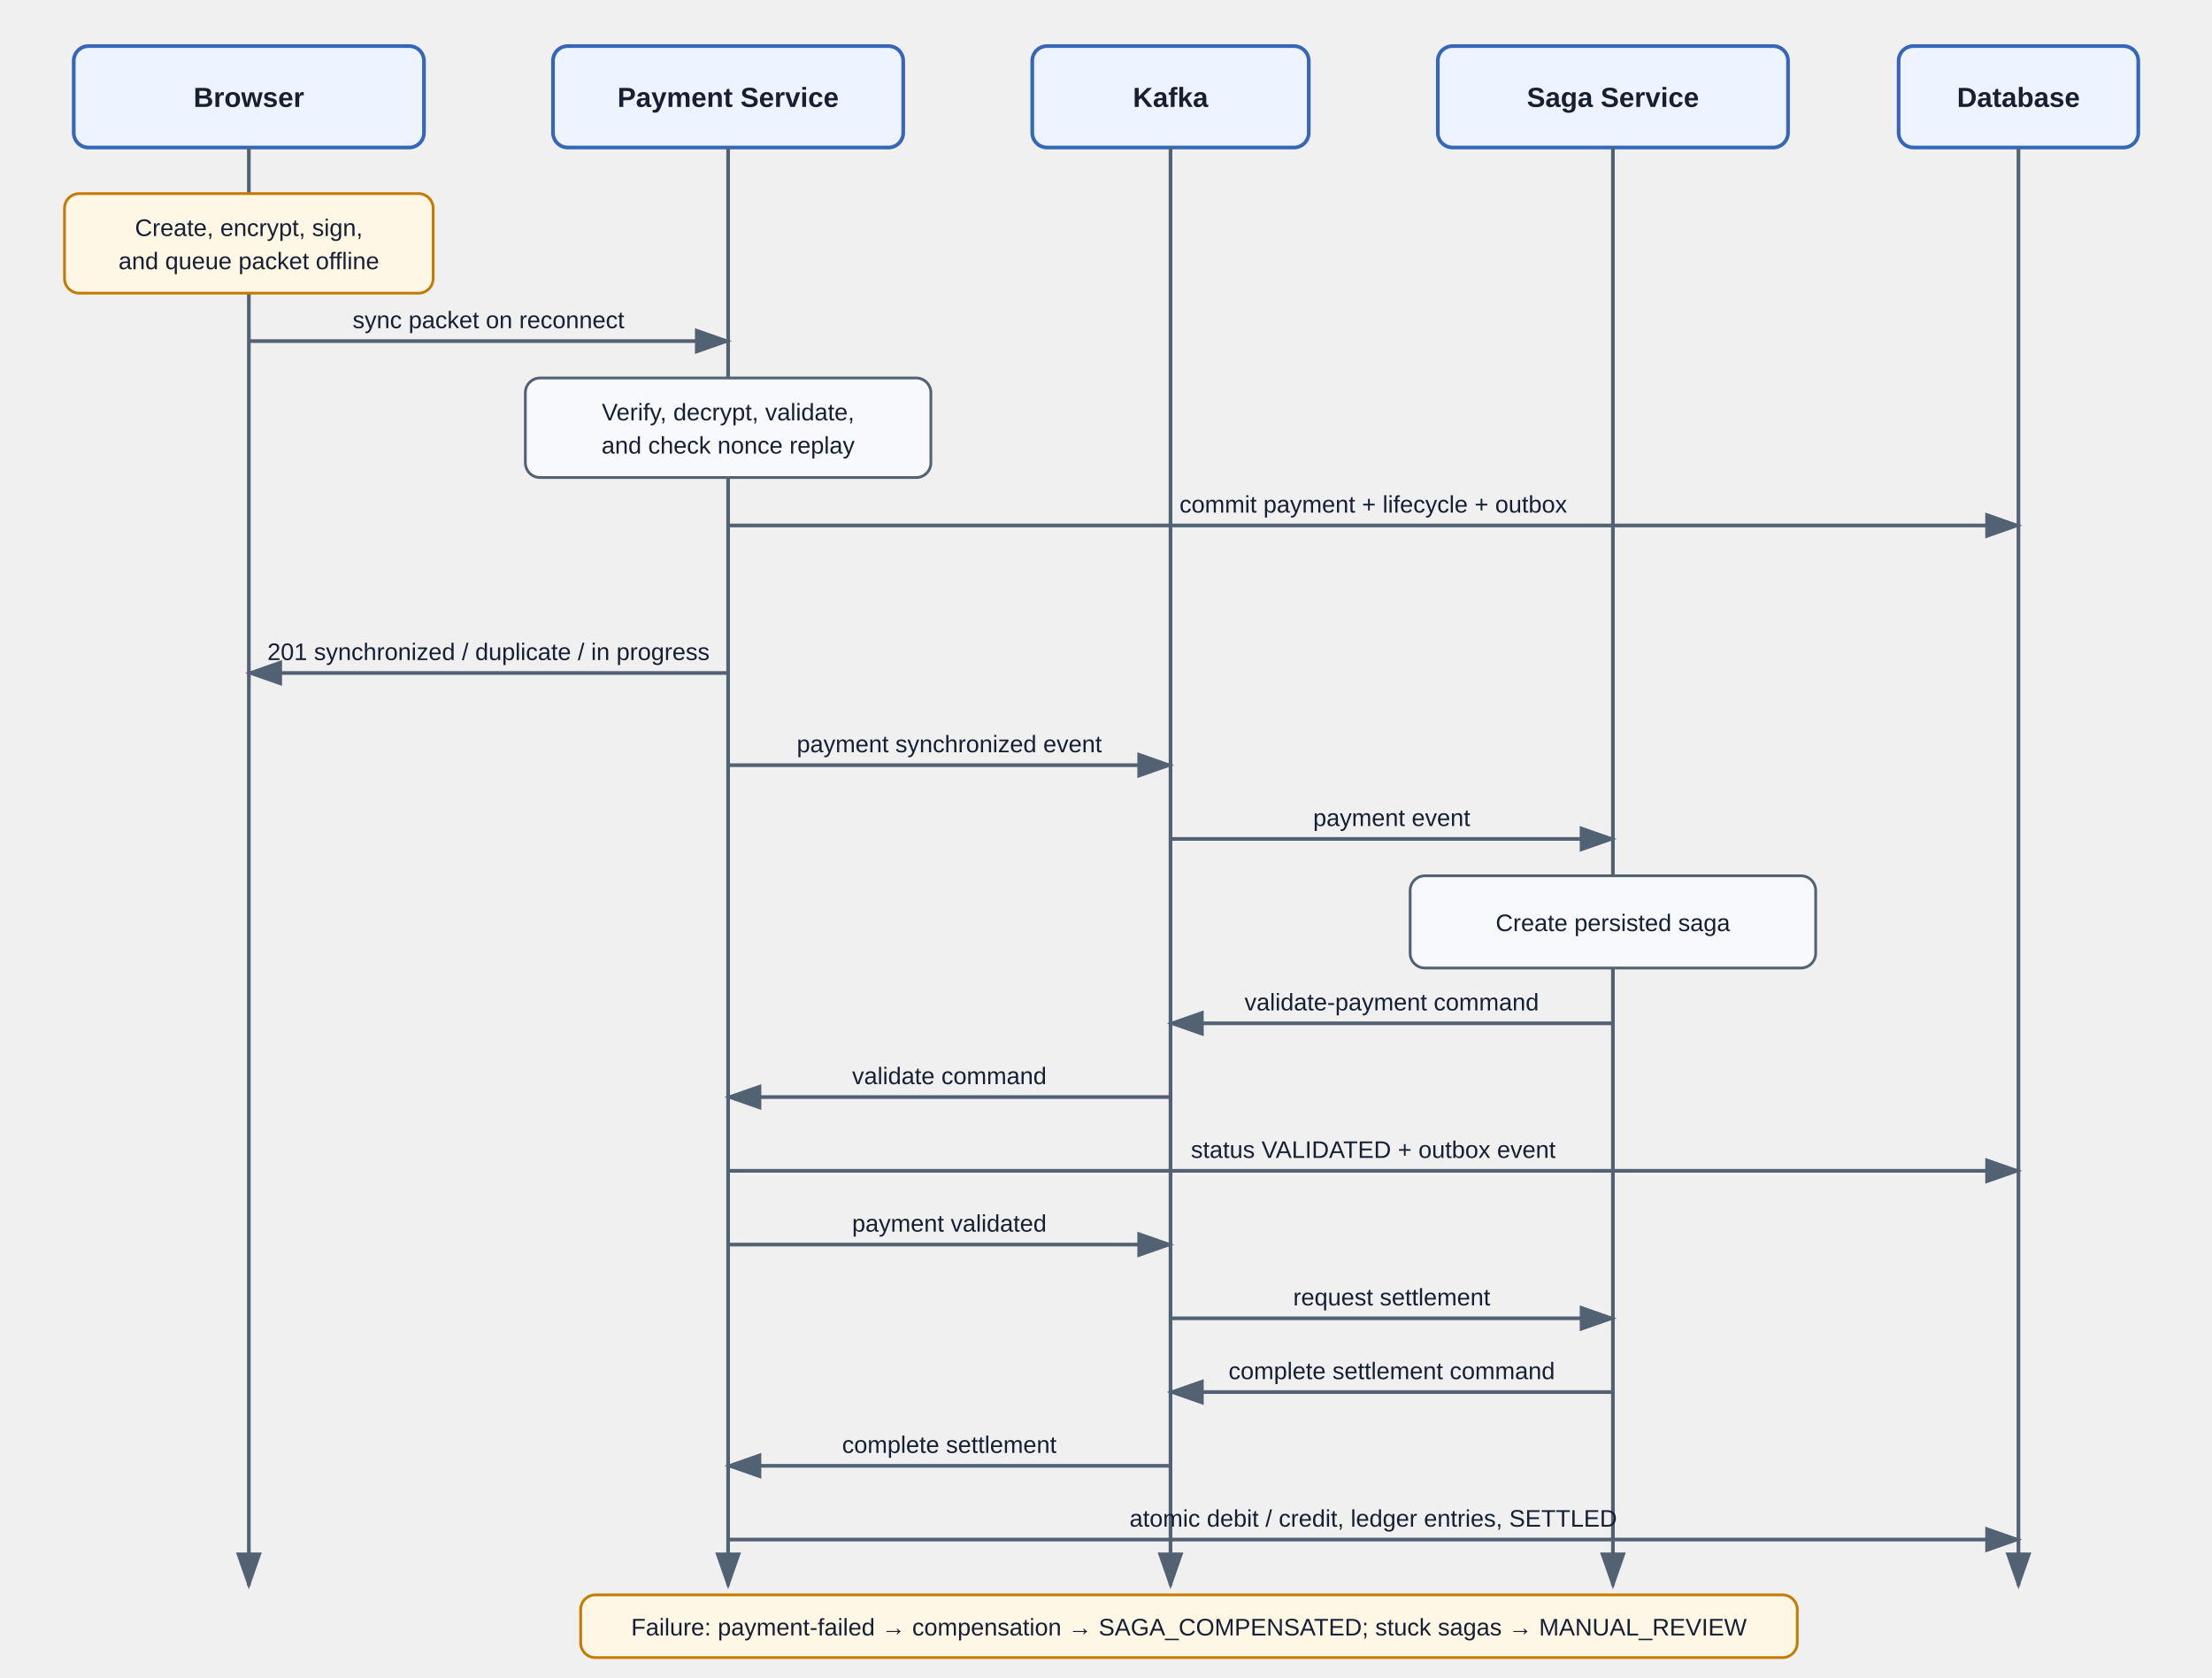
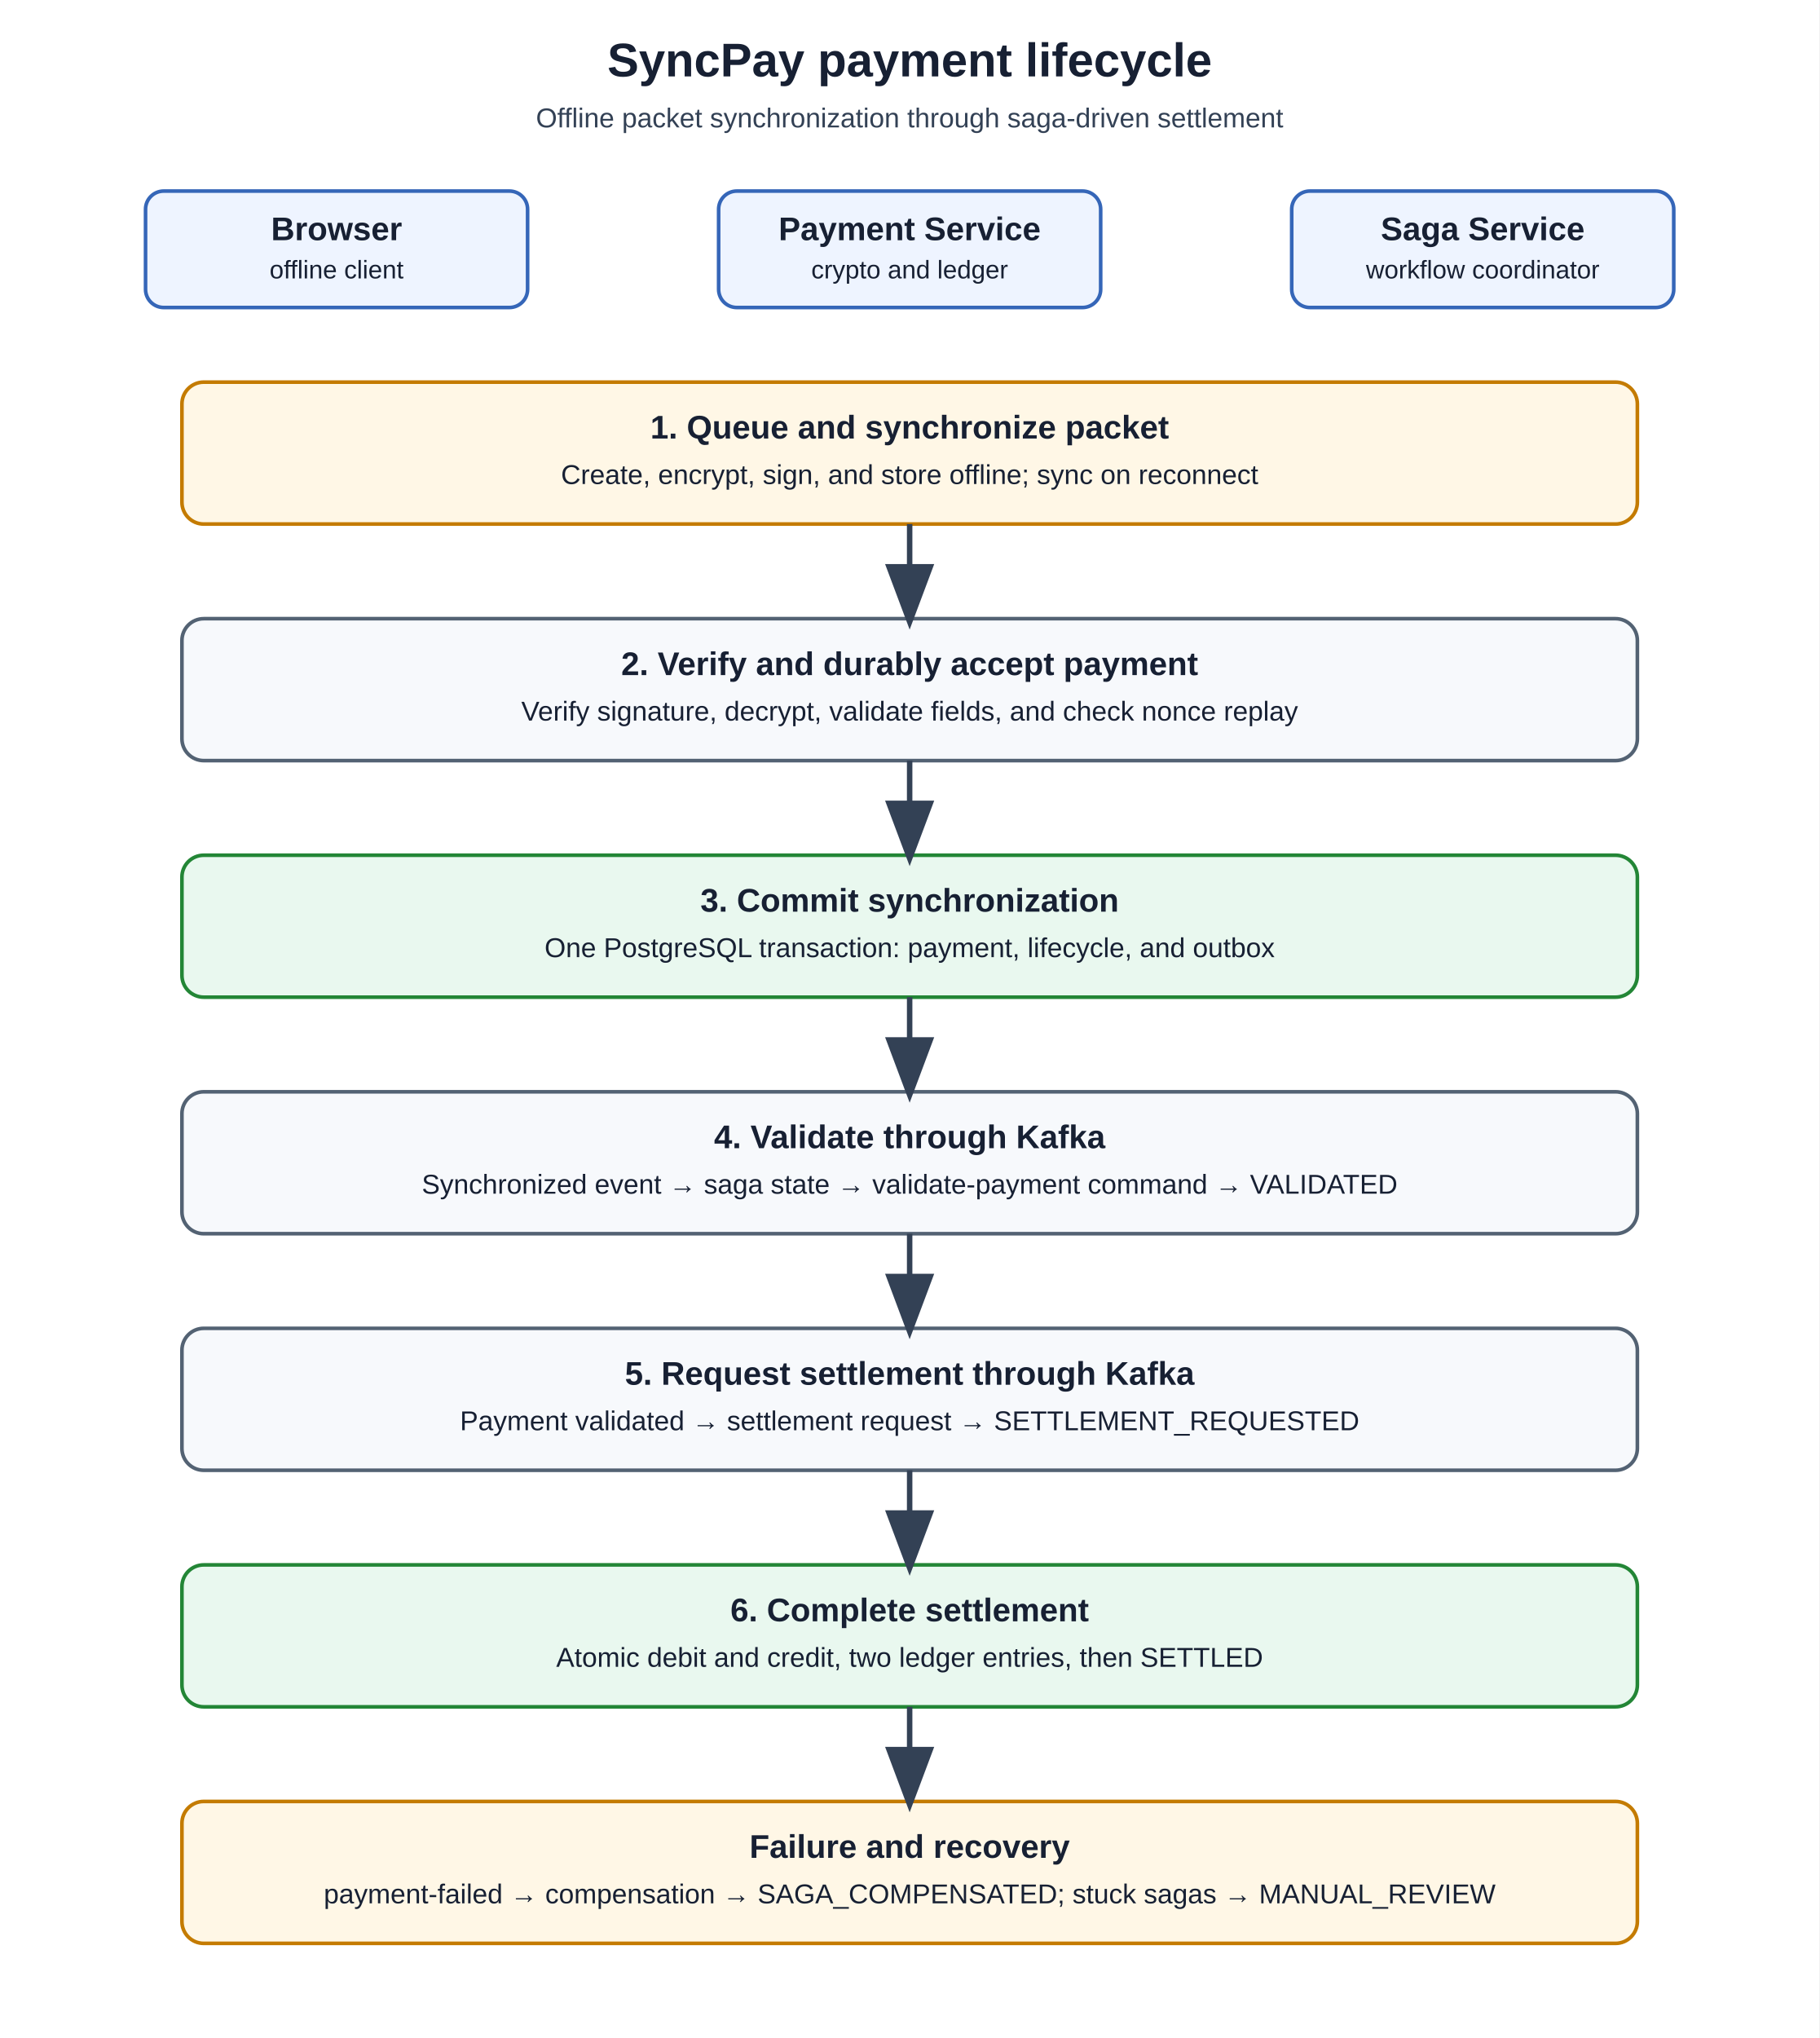
- <svg xmlns="http://www.w3.org/2000/svg" width="1200" height="910" viewBox="0 0 1200 910" role="img" aria-labelledby="title desc">
-   <style>
-     text { font-family: Arial, Helvetica, sans-serif; fill: #172033; }
-     .actor { fill: #eef4ff; stroke: #3566b8; stroke-width: 2; rx: 8; }
-     .step { fill: #f7f9fc; stroke: #536273; stroke-width: 1.5; rx: 8; }
-     .note { fill: #fff7e6; stroke: #c47b00; stroke-width: 1.5; rx: 8; }
-     .label { font-size: 15px; font-weight: 700; text-anchor: middle; }
-     .text { font-size: 13px; text-anchor: middle; }
-     .line { stroke: #536273; stroke-width: 2; fill: none; marker-end: url(#arrow); }
-   </style>
+ <svg xmlns="http://www.w3.org/2000/svg" width="1000" height="1120" viewBox="0 0 1000 1120" role="img" aria-labelledby="title desc">
  <defs>
-     <marker id="arrow" markerWidth="10" markerHeight="7" refX="9" refY="3.5" orient="auto">
-       <polygon points="0 0, 10 3.5, 0 7" fill="#536273" />
+     <marker id="arrow" markerWidth="12" markerHeight="9" refX="10" refY="4.5" orient="auto">
+       <polygon points="0 0, 12 4.5, 0 9" fill="#334155" />
    </marker>
  </defs>
-   <rect class="actor" x="40" y="25" width="190" height="55" />
-   <text class="label" x="135" y="58">Browser</text>
-   <rect class="actor" x="300" y="25" width="190" height="55" />
-   <text class="label" x="395" y="58">Payment Service</text>
-   <rect class="actor" x="560" y="25" width="150" height="55" />
-   <text class="label" x="635" y="58">Kafka</text>
-   <rect class="actor" x="780" y="25" width="190" height="55" />
-   <text class="label" x="875" y="58">Saga Service</text>
-   <rect class="actor" x="1030" y="25" width="130" height="55" />
-   <text class="label" x="1095" y="58">Database</text>
-   <path class="line" d="M135 80 V860" />
-   <path class="line" d="M395 80 V860" />
-   <path class="line" d="M635 80 V860" />
-   <path class="line" d="M875 80 V860" />
-   <path class="line" d="M1095 80 V860" />
-   <rect class="note" x="35" y="105" width="200" height="54" />
-   <text class="text" x="135" y="128">Create, encrypt, sign,</text>
-   <text class="text" x="135" y="146">and queue packet offline</text>
-   <path class="line" d="M135 185 H395" />
-   <text class="text" x="265" y="178">sync packet on reconnect</text>
-   <rect class="step" x="285" y="205" width="220" height="54" />
-   <text class="text" x="395" y="228">Verify, decrypt, validate,</text>
-   <text class="text" x="395" y="246">and check nonce replay</text>
-   <path class="line" d="M395 285 H1095" />
-   <text class="text" x="745" y="278">commit payment + lifecycle + outbox</text>
-   <path class="line" d="M395 365 H135" />
-   <text class="text" x="265" y="358">201 synchronized / duplicate / in progress</text>
-   <path class="line" d="M395 415 H635" />
-   <text class="text" x="515" y="408">payment synchronized event</text>
-   <path class="line" d="M635 455 H875" />
-   <text class="text" x="755" y="448">payment event</text>
-   <rect class="step" x="765" y="475" width="220" height="50" />
-   <text class="text" x="875" y="505">Create persisted saga</text>
-   <path class="line" d="M875 555 H635" />
-   <text class="text" x="755" y="548">validate-payment command</text>
-   <path class="line" d="M635 595 H395" />
-   <text class="text" x="515" y="588">validate command</text>
-   <path class="line" d="M395 635 H1095" />
-   <text class="text" x="745" y="628">status VALIDATED + outbox event</text>
-   <path class="line" d="M395 675 H635" />
-   <text class="text" x="515" y="668">payment validated</text>
-   <path class="line" d="M635 715 H875" />
-   <text class="text" x="755" y="708">request settlement</text>
-   <path class="line" d="M875 755 H635" />
-   <text class="text" x="755" y="748">complete settlement command</text>
-   <path class="line" d="M635 795 H395" />
-   <text class="text" x="515" y="788">complete settlement</text>
-   <path class="line" d="M395 835 H1095" />
-   <text class="text" x="745" y="828">atomic debit / credit, ledger entries, SETTLED</text>
-   <rect class="note" x="315" y="865" width="660" height="34" />
-   <text class="text" x="645" y="887">Failure: payment-failed → compensation → SAGA_COMPENSATED; stuck sagas → MANUAL_REVIEW</text>
+   <rect x="0" y="0" width="1000" height="1120" fill="#ffffff" />
+   <text x="500" y="42" text-anchor="middle" font-family="Arial, Helvetica, sans-serif" font-size="26" font-weight="700" fill="#172033">SyncPay payment lifecycle</text>
+   <text x="500" y="70" text-anchor="middle" font-family="Arial, Helvetica, sans-serif" font-size="15" fill="#334155">Offline packet synchronization through saga-driven settlement</text>
+   <g font-family="Arial, Helvetica, sans-serif" fill="#172033" text-anchor="middle">
+     <rect x="80" y="105" width="210" height="64" rx="10" fill="#eef4ff" stroke="#3566b8" stroke-width="2" />
+     <text x="185" y="132" font-size="18" font-weight="700">Browser</text>
+     <text x="185" y="153" font-size="14">offline client</text>
+     <rect x="395" y="105" width="210" height="64" rx="10" fill="#eef4ff" stroke="#3566b8" stroke-width="2" />
+     <text x="500" y="132" font-size="18" font-weight="700">Payment Service</text>
+     <text x="500" y="153" font-size="14">crypto and ledger</text>
+     <rect x="710" y="105" width="210" height="64" rx="10" fill="#eef4ff" stroke="#3566b8" stroke-width="2" />
+     <text x="815" y="132" font-size="18" font-weight="700">Saga Service</text>
+     <text x="815" y="153" font-size="14">workflow coordinator</text>
+     <rect x="100" y="210" width="800" height="78" rx="12" fill="#fff7e6" stroke="#c47b00" stroke-width="2" />
+     <text x="500" y="241" font-size="18" font-weight="700">1. Queue and synchronize packet</text>
+     <text x="500" y="266" font-size="15">Create, encrypt, sign, and store offline; sync on reconnect</text>
+     <rect x="100" y="340" width="800" height="78" rx="12" fill="#f7f9fc" stroke="#536273" stroke-width="2" />
+     <text x="500" y="371" font-size="18" font-weight="700">2. Verify and durably accept payment</text>
+     <text x="500" y="396" font-size="15">Verify signature, decrypt, validate fields, and check nonce replay</text>
+     <rect x="100" y="470" width="800" height="78" rx="12" fill="#e9f8ef" stroke="#238636" stroke-width="2" />
+     <text x="500" y="501" font-size="18" font-weight="700">3. Commit synchronization</text>
+     <text x="500" y="526" font-size="15">One PostgreSQL transaction: payment, lifecycle, and outbox</text>
+     <rect x="100" y="600" width="800" height="78" rx="12" fill="#f7f9fc" stroke="#536273" stroke-width="2" />
+     <text x="500" y="631" font-size="18" font-weight="700">4. Validate through Kafka</text>
+     <text x="500" y="656" font-size="15">Synchronized event → saga state → validate-payment command → VALIDATED</text>
+     <rect x="100" y="730" width="800" height="78" rx="12" fill="#f7f9fc" stroke="#536273" stroke-width="2" />
+     <text x="500" y="761" font-size="18" font-weight="700">5. Request settlement through Kafka</text>
+     <text x="500" y="786" font-size="15">Payment validated → settlement request → SETTLEMENT_REQUESTED</text>
+     <rect x="100" y="860" width="800" height="78" rx="12" fill="#e9f8ef" stroke="#238636" stroke-width="2" />
+     <text x="500" y="891" font-size="18" font-weight="700">6. Complete settlement</text>
+     <text x="500" y="916" font-size="15">Atomic debit and credit, two ledger entries, then SETTLED</text>
+     <rect x="100" y="990" width="800" height="78" rx="12" fill="#fff7e6" stroke="#c47b00" stroke-width="2" />
+     <text x="500" y="1021" font-size="18" font-weight="700">Failure and recovery</text>
+     <text x="500" y="1046" font-size="15">payment-failed → compensation → SAGA_COMPENSATED; stuck sagas → MANUAL_REVIEW</text>
+   </g>
+   <g stroke="#334155" stroke-width="3" fill="none" marker-end="url(#arrow)">
+     <path d="M500 288 V340" />
+     <path d="M500 418 V470" />
+     <path d="M500 548 V600" />
+     <path d="M500 678 V730" />
+     <path d="M500 808 V860" />
+     <path d="M500 938 V990" />
+   </g>
</svg>
